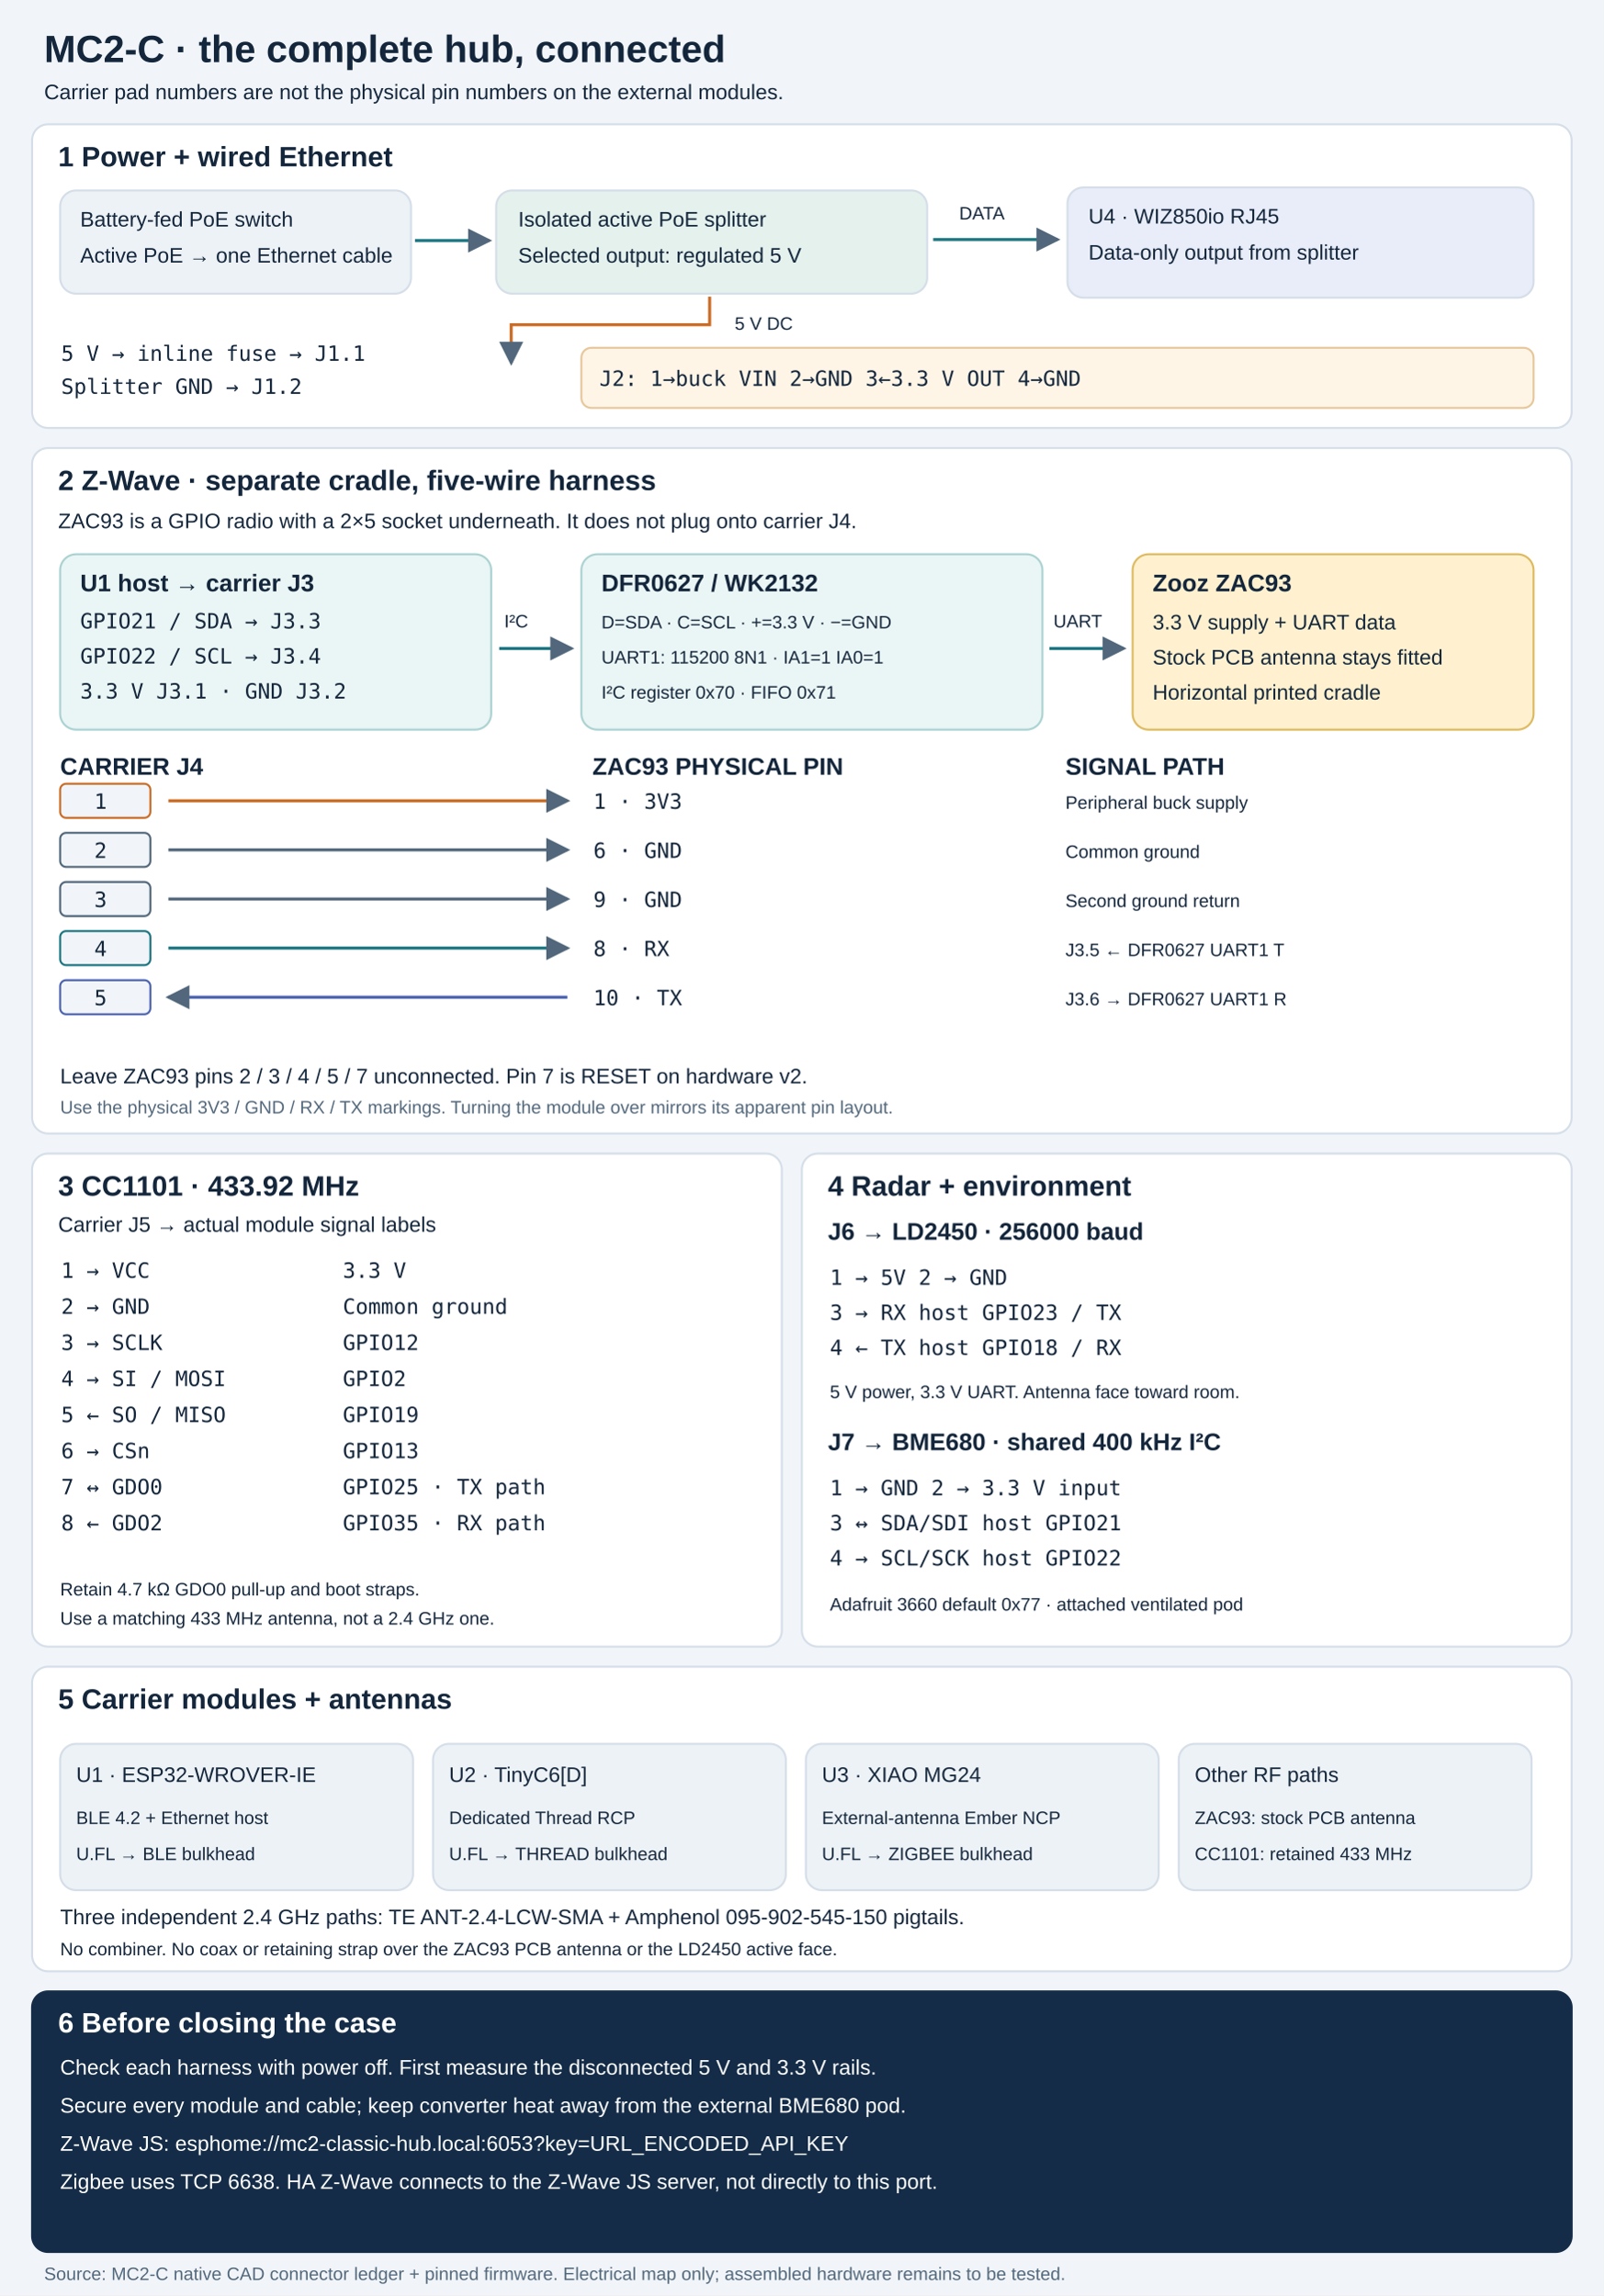
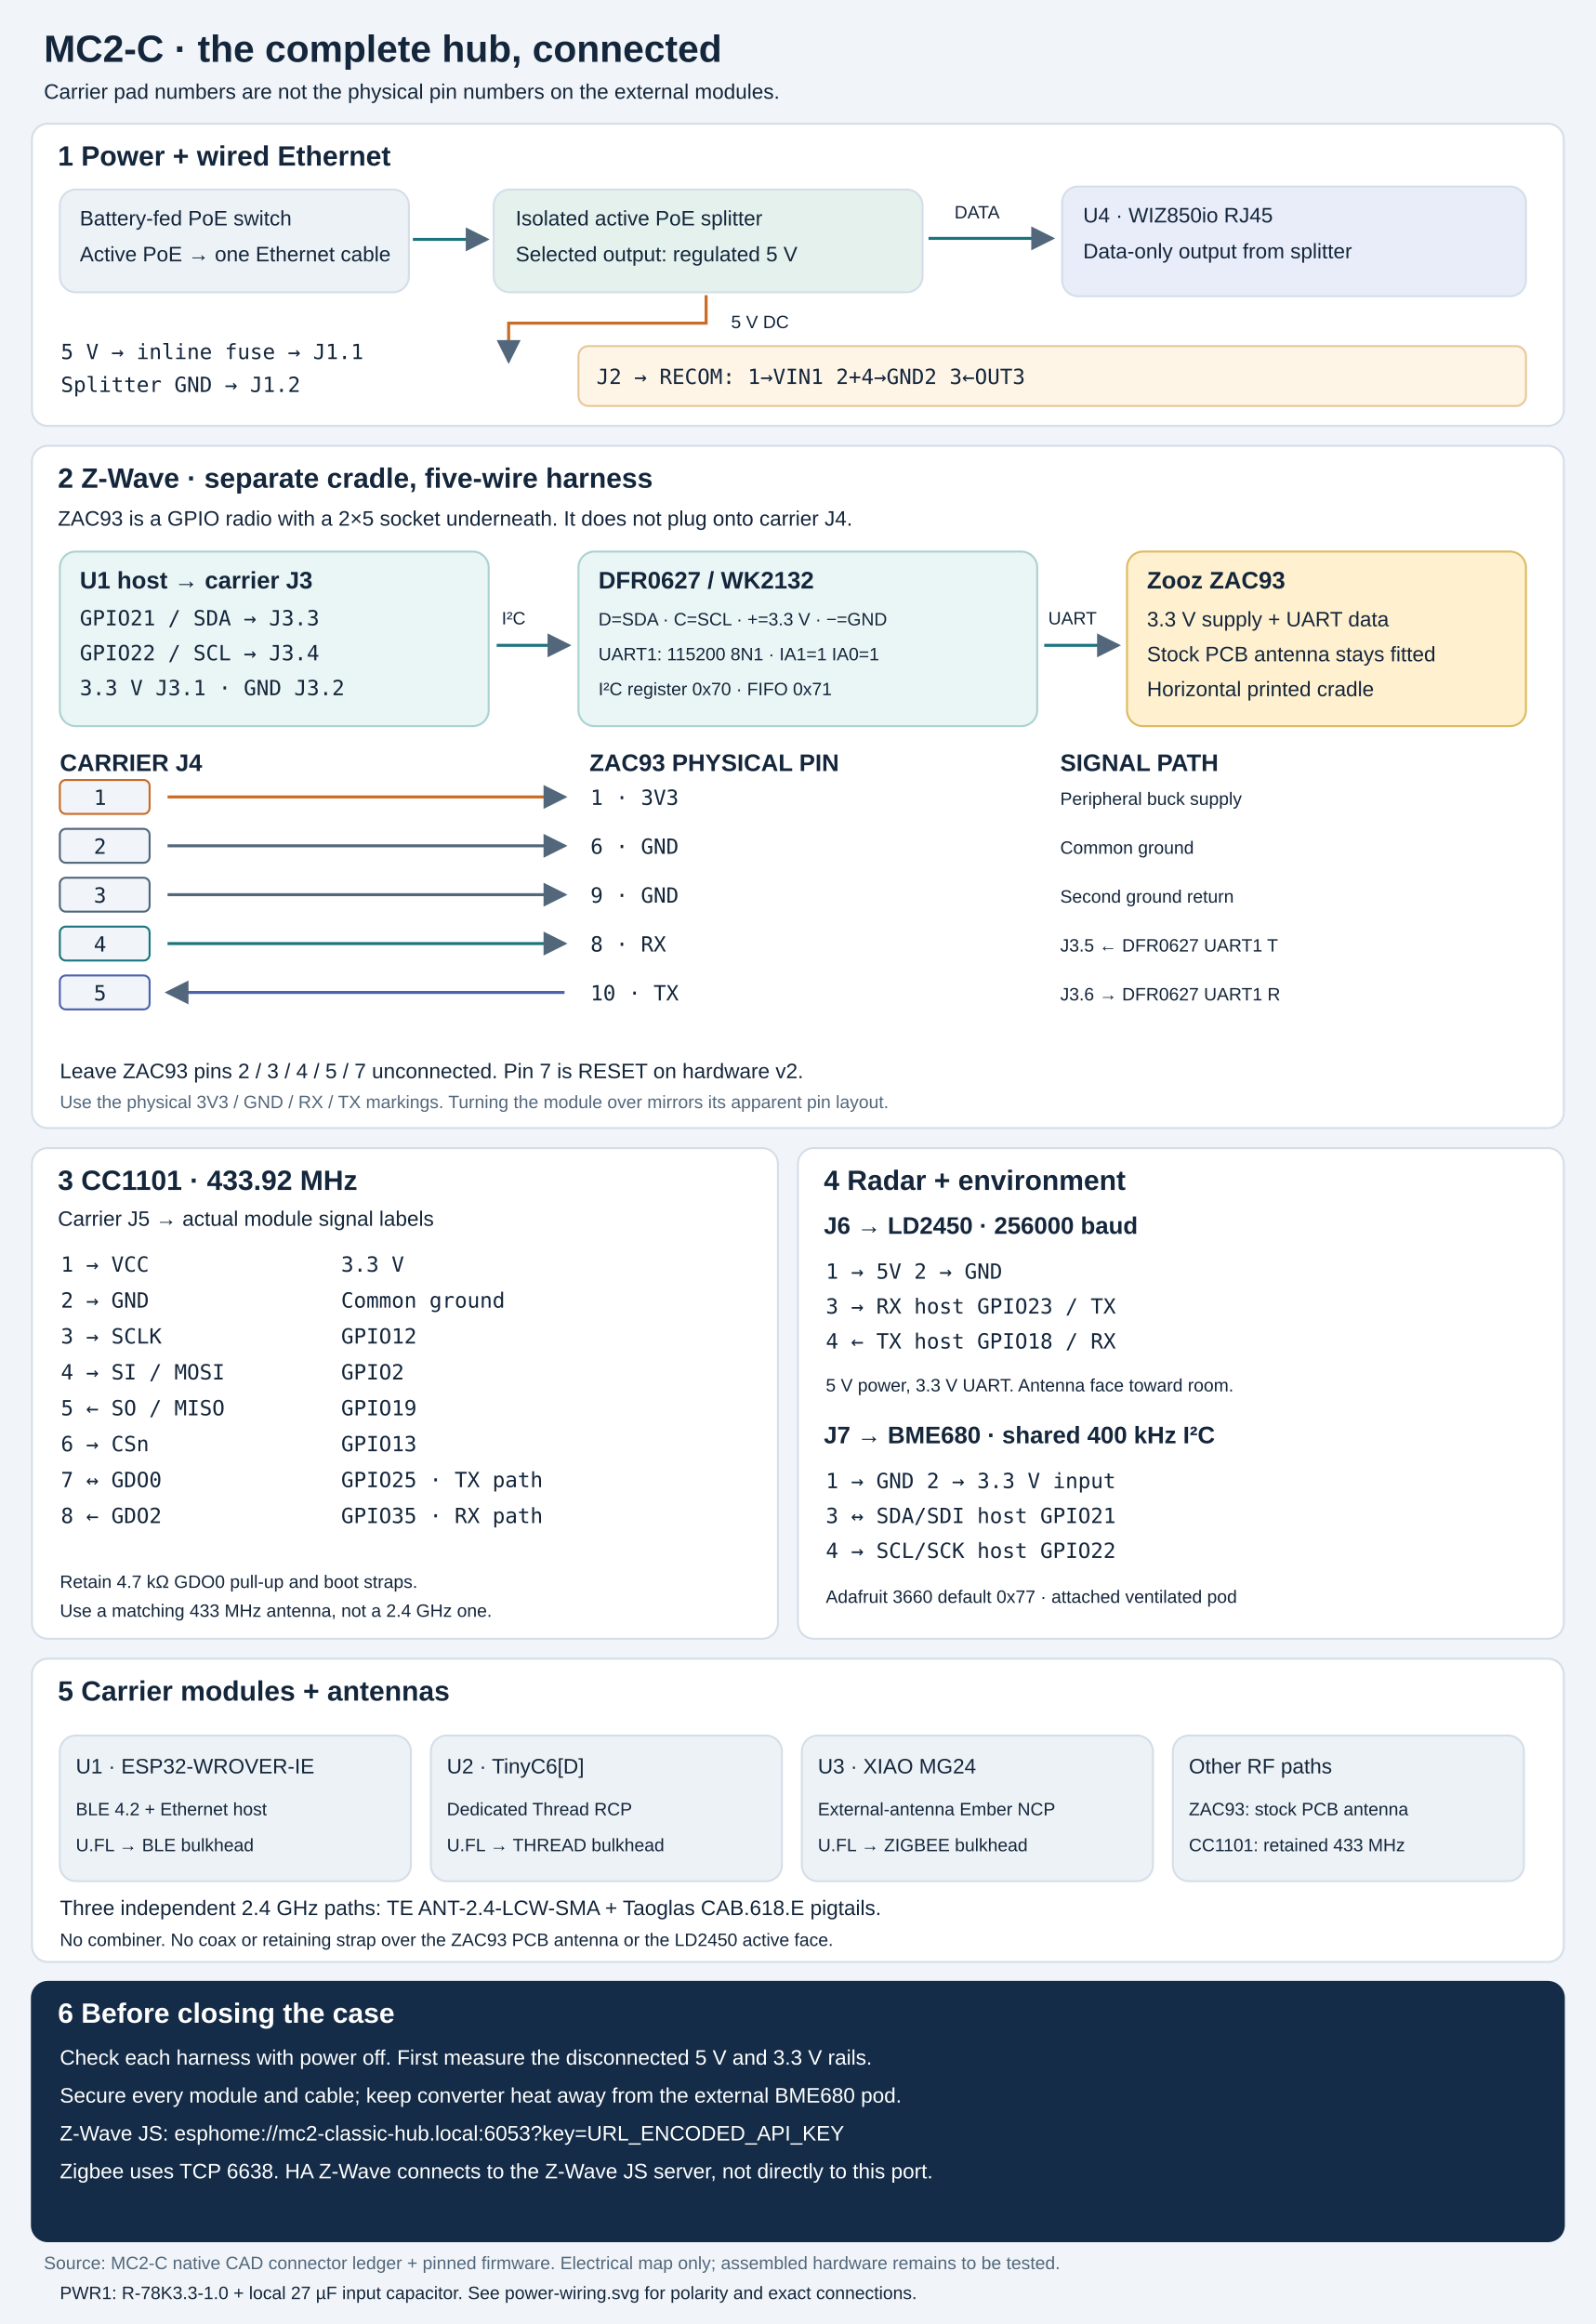
- <svg xmlns="http://www.w3.org/2000/svg" width="1600" height="2290" viewBox="0 0 1600 2290" role="img" aria-labelledby="title desc">
+ <svg xmlns="http://www.w3.org/2000/svg" width="1600" height="2330" viewBox="0 0 1600 2330" role="img" aria-labelledby="title desc">
  <defs>
    <marker id="arrow" markerWidth="8" markerHeight="8" refX="7" refY="4" orient="auto-start-reverse">
      <path d="M0 0 L8 4 L0 8Z" fill="#52677b" />
    </marker>
  </defs>
-   <rect width="1600" height="2290" fill="#f1f5f9" />
+   <rect width="1600" height="2330" fill="#f1f5f9" />
  <style>text{font-family:Arial,Helvetica,sans-serif;fill:#14263b}.title{font-size:38px;font-weight:700}.section{font-size:28px;font-weight:700}.label{font-size:24px;font-weight:700}.body{font-size:21px}.small{font-size:18px}.mono{font-family:Menlo,Consolas,monospace;font-size:21px}.muted{fill:#52677b}.white{fill:white}</style>
  <text x="44" y="62" class="title">MC2-C · the complete hub, connected</text>
  <text x="44" y="99" class="body">Carrier pad numbers are not the physical pin numbers on the external modules.</text>
  <rect x="32" y="124" width="1536" height="303" rx="16" fill="#fff" stroke="#d5dee8" stroke-width="2" />
  <text x="58" y="166" class="section">1  Power + wired Ethernet</text>
  <rect x="60" y="190" width="350" height="103" rx="16" fill="#edf2f7" stroke="#d5dee8" stroke-width="2" />
  <text x="80" y="226" class="body">Battery-fed PoE switch</text>
  <text x="80" y="262" class="body">Active PoE → one Ethernet cable</text>
  <rect x="495" y="190" width="430" height="103" rx="16" fill="#e4f1ed" stroke="#d5dee8" stroke-width="2" />
  <text x="517" y="226" class="body">Isolated active PoE splitter</text>
  <text x="517" y="262" class="body">Selected output: regulated 5 V</text>
  <path d="M414 240 L488 240" fill="none" stroke="#1a7480" stroke-width="3" marker-end="url(#arrow)" />
  <rect x="1065" y="187" width="465" height="110" rx="16" fill="#e8edf9" stroke="#d5dee8" stroke-width="2" />
  <text x="1086" y="223" class="body">U4 · WIZ850io RJ45</text>
  <text x="1086" y="259" class="body">Data-only output from splitter</text>
  <path d="M931 239 L1055 239" fill="none" stroke="#1a7480" stroke-width="3" marker-end="url(#arrow)" />
  <text x="957" y="219" class="small">DATA</text>
  <polyline points="708,296 708,324 510,324 510,362" fill="none" stroke="#c96b25" stroke-width="3" marker-end="url(#arrow)" />
  <text x="733" y="329" class="small">5 V DC</text>
  <text x="61" y="360" class="mono">5 V → inline fuse → J1.1</text>
  <text x="61" y="393" class="mono">Splitter GND → J1.2</text>
  <rect x="580" y="347" width="950" height="60" rx="10" fill="#fff5e7" stroke="#e6c79b" stroke-width="2" />
-   <text x="598" y="385" class="mono">J2: 1→buck VIN   2→GND   3←3.3 V OUT   4→GND</text>
+   <text x="598" y="385" class="mono">J2 → RECOM: 1→VIN1   2+4→GND2   3←OUT3</text>
  <rect x="32" y="447" width="1536" height="684" rx="16" fill="#fff" stroke="#d5dee8" stroke-width="2" />
  <text x="58" y="489" class="section">2  Z-Wave · separate cradle, five-wire harness</text>
  <text x="58" y="527" class="body">ZAC93 is a GPIO radio with a 2×5 socket underneath. It does not plug onto carrier J4.</text>
  <rect x="60" y="553" width="430" height="175" rx="16" fill="#eaf5f5" stroke="#abd2d2" stroke-width="2" />
  <text x="80" y="590" class="label">U1 host → carrier J3</text>
  <text x="80" y="627" class="mono">GPIO21 / SDA → J3.3</text>
  <text x="80" y="662" class="mono">GPIO22 / SCL → J3.4</text>
  <text x="80" y="697" class="mono">3.3 V J3.1 · GND J3.2</text>
  <rect x="580" y="553" width="460" height="175" rx="16" fill="#eaf5f5" stroke="#abd2d2" stroke-width="2" />
  <text x="600" y="590" class="label">DFR0627 / WK2132</text>
  <text x="600" y="627" class="small">D=SDA · C=SCL · +=3.3 V · −=GND</text>
  <text x="600" y="662" class="small">UART1: 115200 8N1 · IA1=1 IA0=1</text>
  <text x="600" y="697" class="small">I²C register 0x70 · FIFO 0x71</text>
  <path d="M498 647 L570 647" fill="none" stroke="#1a7480" stroke-width="3" marker-end="url(#arrow)" />
  <text x="503" y="626" class="small">I²C</text>
  <rect x="1130" y="553" width="400" height="175" rx="16" fill="#fff1cf" stroke="#ddba61" stroke-width="2" />
  <text x="1150" y="590" class="label">Zooz ZAC93</text>
  <text x="1150" y="628" class="body">3.3 V supply + UART data</text>
  <text x="1150" y="663" class="body">Stock PCB antenna stays fitted</text>
  <text x="1150" y="698" class="body">Horizontal printed cradle</text>
  <path d="M1047 647 L1121 647" fill="none" stroke="#1a7480" stroke-width="3" marker-end="url(#arrow)" />
  <text x="1051" y="626" class="small">UART</text>
  <text x="60" y="773" class="label">CARRIER J4</text>
  <text x="591" y="773" class="label">ZAC93 PHYSICAL PIN</text>
  <text x="1063" y="773" class="label">SIGNAL PATH</text>
  <rect x="60" y="782" width="90" height="34" rx="6" fill="#f1f5f9" stroke="#c96b25" stroke-width="2" />
  <text x="94" y="807" class="mono">1</text>
  <path d="M168 799 L566 799" fill="none" stroke="#c96b25" stroke-width="3" marker-end="url(#arrow)" />
  <text x="592" y="807" class="mono">1 · 3V3</text>
  <text x="1063" y="807" class="small">Peripheral buck supply</text>
  <rect x="60" y="831" width="90" height="34" rx="6" fill="#f1f5f9" stroke="#52677b" stroke-width="2" />
  <text x="94" y="856" class="mono">2</text>
  <path d="M168 848 L566 848" fill="none" stroke="#52677b" stroke-width="3" marker-end="url(#arrow)" />
  <text x="592" y="856" class="mono">6 · GND</text>
  <text x="1063" y="856" class="small">Common ground</text>
  <rect x="60" y="880" width="90" height="34" rx="6" fill="#f1f5f9" stroke="#52677b" stroke-width="2" />
  <text x="94" y="905" class="mono">3</text>
  <path d="M168 897 L566 897" fill="none" stroke="#52677b" stroke-width="3" marker-end="url(#arrow)" />
  <text x="592" y="905" class="mono">9 · GND</text>
  <text x="1063" y="905" class="small">Second ground return</text>
  <rect x="60" y="929" width="90" height="34" rx="6" fill="#f1f5f9" stroke="#1a7480" stroke-width="2" />
  <text x="94" y="954" class="mono">4</text>
  <path d="M168 946 L566 946" fill="none" stroke="#1a7480" stroke-width="3" marker-end="url(#arrow)" />
  <text x="592" y="954" class="mono">8 · RX</text>
  <text x="1063" y="954" class="small">J3.5 ← DFR0627 UART1 T</text>
  <rect x="60" y="978" width="90" height="34" rx="6" fill="#f1f5f9" stroke="#4b62ae" stroke-width="2" />
  <text x="94" y="1003" class="mono">5</text>
  <path d="M566 995 L168 995" fill="none" stroke="#4b62ae" stroke-width="3" marker-end="url(#arrow)" />
  <text x="592" y="1003" class="mono">10 · TX</text>
  <text x="1063" y="1003" class="small">J3.6 → DFR0627 UART1 R</text>
  <text x="60" y="1081" class="body">Leave ZAC93 pins 2 / 3 / 4 / 5 / 7 unconnected. Pin 7 is RESET on hardware v2.</text>
  <text x="60" y="1111" class="small muted">Use the physical 3V3 / GND / RX / TX markings. Turning the module over mirrors its apparent pin layout.</text>
  <rect x="32" y="1151" width="748" height="492" rx="16" fill="#fff" stroke="#d5dee8" stroke-width="2" />
  <rect x="800" y="1151" width="768" height="492" rx="16" fill="#fff" stroke="#d5dee8" stroke-width="2" />
  <text x="58" y="1193" class="section">3  CC1101 · 433.92 MHz</text>
  <text x="58" y="1229" class="body">Carrier J5 → actual module signal labels</text>
  <text x="61" y="1275" class="mono">1 → VCC</text>
  <text x="342" y="1275" class="mono">3.3 V</text>
  <text x="61" y="1311" class="mono">2 → GND</text>
  <text x="342" y="1311" class="mono">Common ground</text>
  <text x="61" y="1347" class="mono">3 → SCLK</text>
  <text x="342" y="1347" class="mono">GPIO12</text>
  <text x="61" y="1383" class="mono">4 → SI / MOSI</text>
  <text x="342" y="1383" class="mono">GPIO2</text>
  <text x="61" y="1419" class="mono">5 ← SO / MISO</text>
  <text x="342" y="1419" class="mono">GPIO19</text>
  <text x="61" y="1455" class="mono">6 → CSn</text>
  <text x="342" y="1455" class="mono">GPIO13</text>
  <text x="61" y="1491" class="mono">7 ↔ GDO0</text>
  <text x="342" y="1491" class="mono">GPIO25 · TX path</text>
  <text x="61" y="1527" class="mono">8 ← GDO2</text>
  <text x="342" y="1527" class="mono">GPIO35 · RX path</text>
  <text x="60" y="1592" class="small">Retain 4.7 kΩ GDO0 pull-up and boot straps.</text>
  <text x="60" y="1621" class="small">Use a matching 433 MHz antenna, not a 2.4 GHz one.</text>
  <text x="826" y="1193" class="section">4  Radar + environment</text>
  <text x="826" y="1237" class="label">J6 → LD2450 · 256000 baud</text>
  <text x="828" y="1282" class="mono">1 → 5V      2 → GND</text>
  <text x="828" y="1317" class="mono">3 → RX      host GPIO23 / TX</text>
  <text x="828" y="1352" class="mono">4 ← TX      host GPIO18 / RX</text>
  <text x="828" y="1395" class="small">5 V power, 3.3 V UART. Antenna face toward room.</text>
  <text x="826" y="1447" class="label">J7 → BME680 · shared 400 kHz I²C</text>
  <text x="828" y="1492" class="mono">1 → GND     2 → 3.3 V input</text>
  <text x="828" y="1527" class="mono">3 ↔ SDA/SDI  host GPIO21</text>
  <text x="828" y="1562" class="mono">4 → SCL/SCK  host GPIO22</text>
  <text x="828" y="1607" class="small">Adafruit 3660 default 0x77 · attached ventilated pod</text>
  <rect x="32" y="1663" width="1536" height="304" rx="16" fill="#fff" stroke="#d5dee8" stroke-width="2" />
  <text x="58" y="1705" class="section">5  Carrier modules + antennas</text>
  <rect x="60" y="1740" width="352" height="146" rx="16" fill="#edf2f7" stroke="#d5dee8" stroke-width="2" />
  <text x="76" y="1778" class="body">U1 · ESP32-WROVER-IE</text>
  <text x="76" y="1820" class="small">BLE 4.2 + Ethernet host</text>
  <text x="76" y="1856" class="small">U.FL → BLE bulkhead</text>
  <rect x="432" y="1740" width="352" height="146" rx="16" fill="#edf2f7" stroke="#d5dee8" stroke-width="2" />
  <text x="448" y="1778" class="body">U2 · TinyC6[D]</text>
  <text x="448" y="1820" class="small">Dedicated Thread RCP</text>
  <text x="448" y="1856" class="small">U.FL → THREAD bulkhead</text>
  <rect x="804" y="1740" width="352" height="146" rx="16" fill="#edf2f7" stroke="#d5dee8" stroke-width="2" />
  <text x="820" y="1778" class="body">U3 · XIAO MG24</text>
  <text x="820" y="1820" class="small">External-antenna Ember NCP</text>
  <text x="820" y="1856" class="small">U.FL → ZIGBEE bulkhead</text>
  <rect x="1176" y="1740" width="352" height="146" rx="16" fill="#edf2f7" stroke="#d5dee8" stroke-width="2" />
  <text x="1192" y="1778" class="body">Other RF paths</text>
  <text x="1192" y="1820" class="small">ZAC93: stock PCB antenna</text>
  <text x="1192" y="1856" class="small">CC1101: retained 433 MHz</text>
-   <text x="60" y="1920" class="body">Three independent 2.4 GHz paths: TE ANT-2.4-LCW-SMA + Amphenol 095-902-545-150 pigtails.</text>
+   <text x="60" y="1920" class="body">Three independent 2.4 GHz paths: TE ANT-2.4-LCW-SMA + Taoglas CAB.618.E pigtails.</text>
  <text x="60" y="1951" class="small">No combiner. No coax or retaining strap over the ZAC93 PCB antenna or the LD2450 active face.</text>
  <rect x="32" y="1987" width="1536" height="260" rx="16" fill="#142c47" stroke="#142c47" stroke-width="2" />
  <text x="58" y="2028" class="section white">6  Before closing the case</text>
  <text x="60" y="2070" class="body white">Check each harness with power off. First measure the disconnected 5 V and 3.3 V rails.</text>
  <text x="60" y="2108" class="body white">Secure every module and cable; keep converter heat away from the external BME680 pod.</text>
  <text x="60" y="2146" class="body white">Z-Wave JS: esphome://mc2-classic-hub.local:6053?key=URL_ENCODED_API_KEY</text>
  <text x="60" y="2184" class="body white">Zigbee uses TCP 6638. HA Z-Wave connects to the Z-Wave JS server, not directly to this port.</text>
  <text x="44" y="2275" class="small muted">Source: MC2-C native CAD connector ledger + pinned firmware. Electrical map only; assembled hardware remains to be tested.</text>
+   <text x="60" y="2305" class="small">PWR1: R-78K3.3-1.0 + local 27 µF input capacitor. See power-wiring.svg for polarity and exact connections.</text>
</svg>
